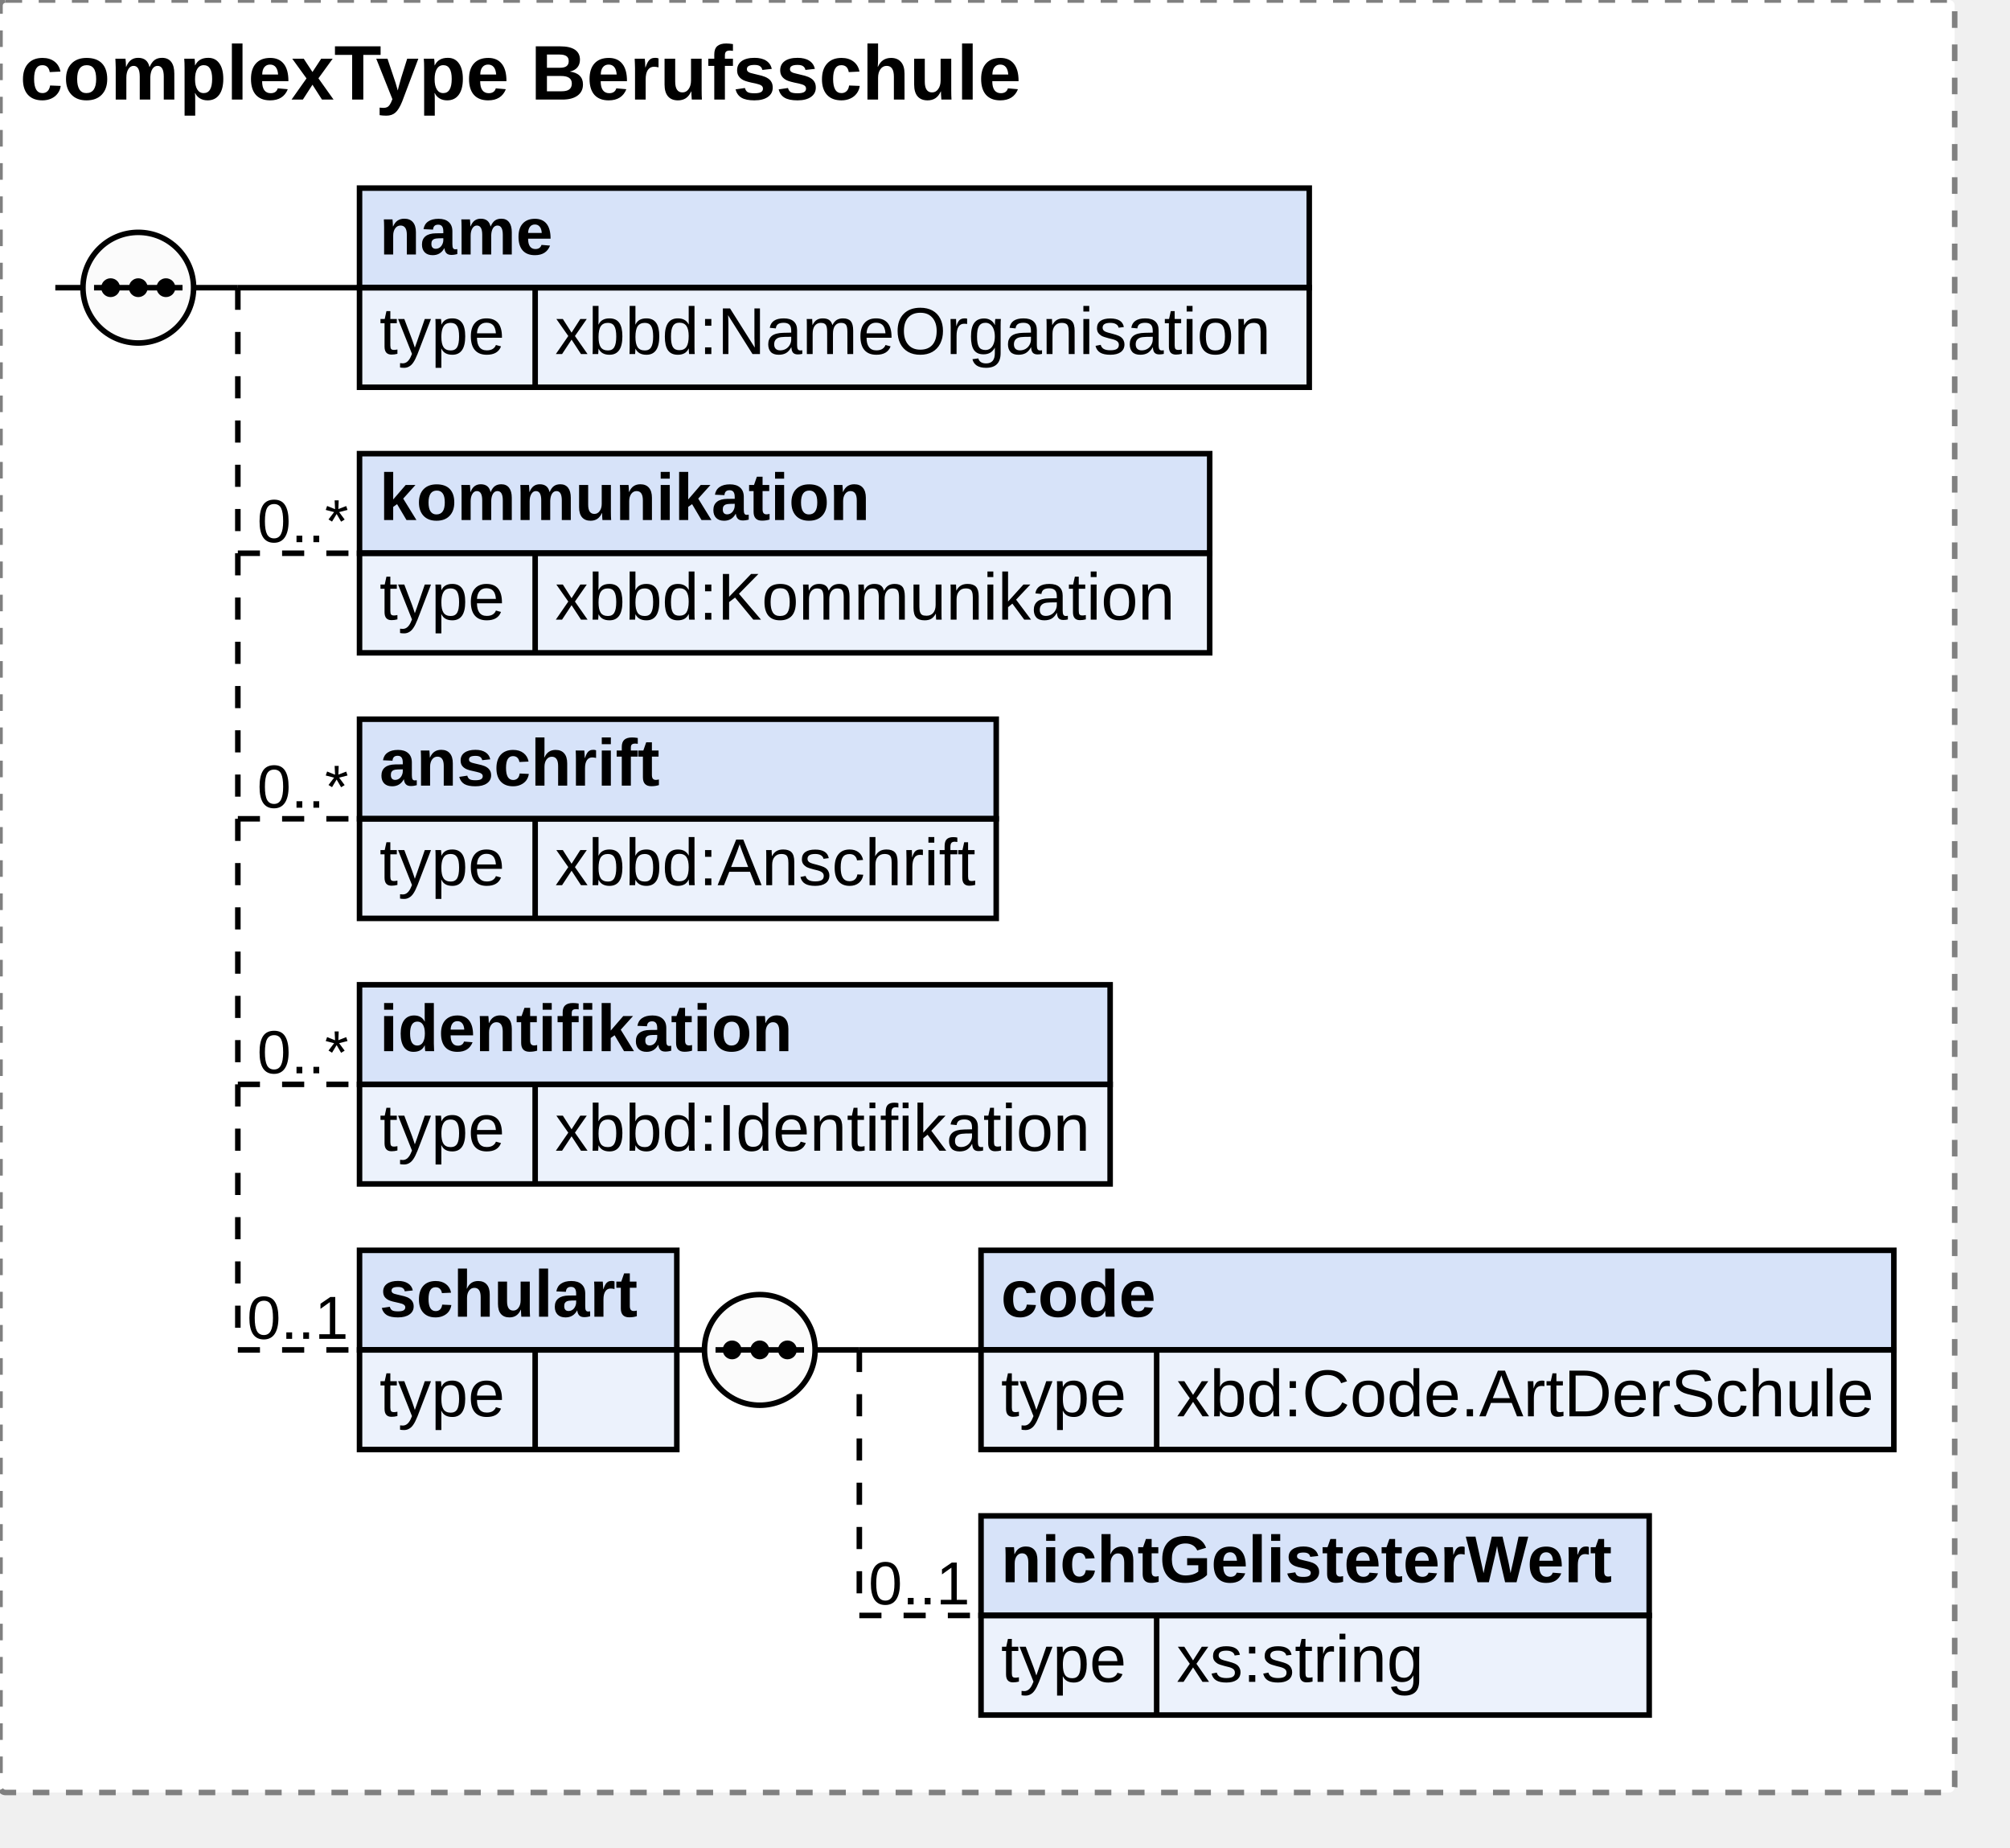
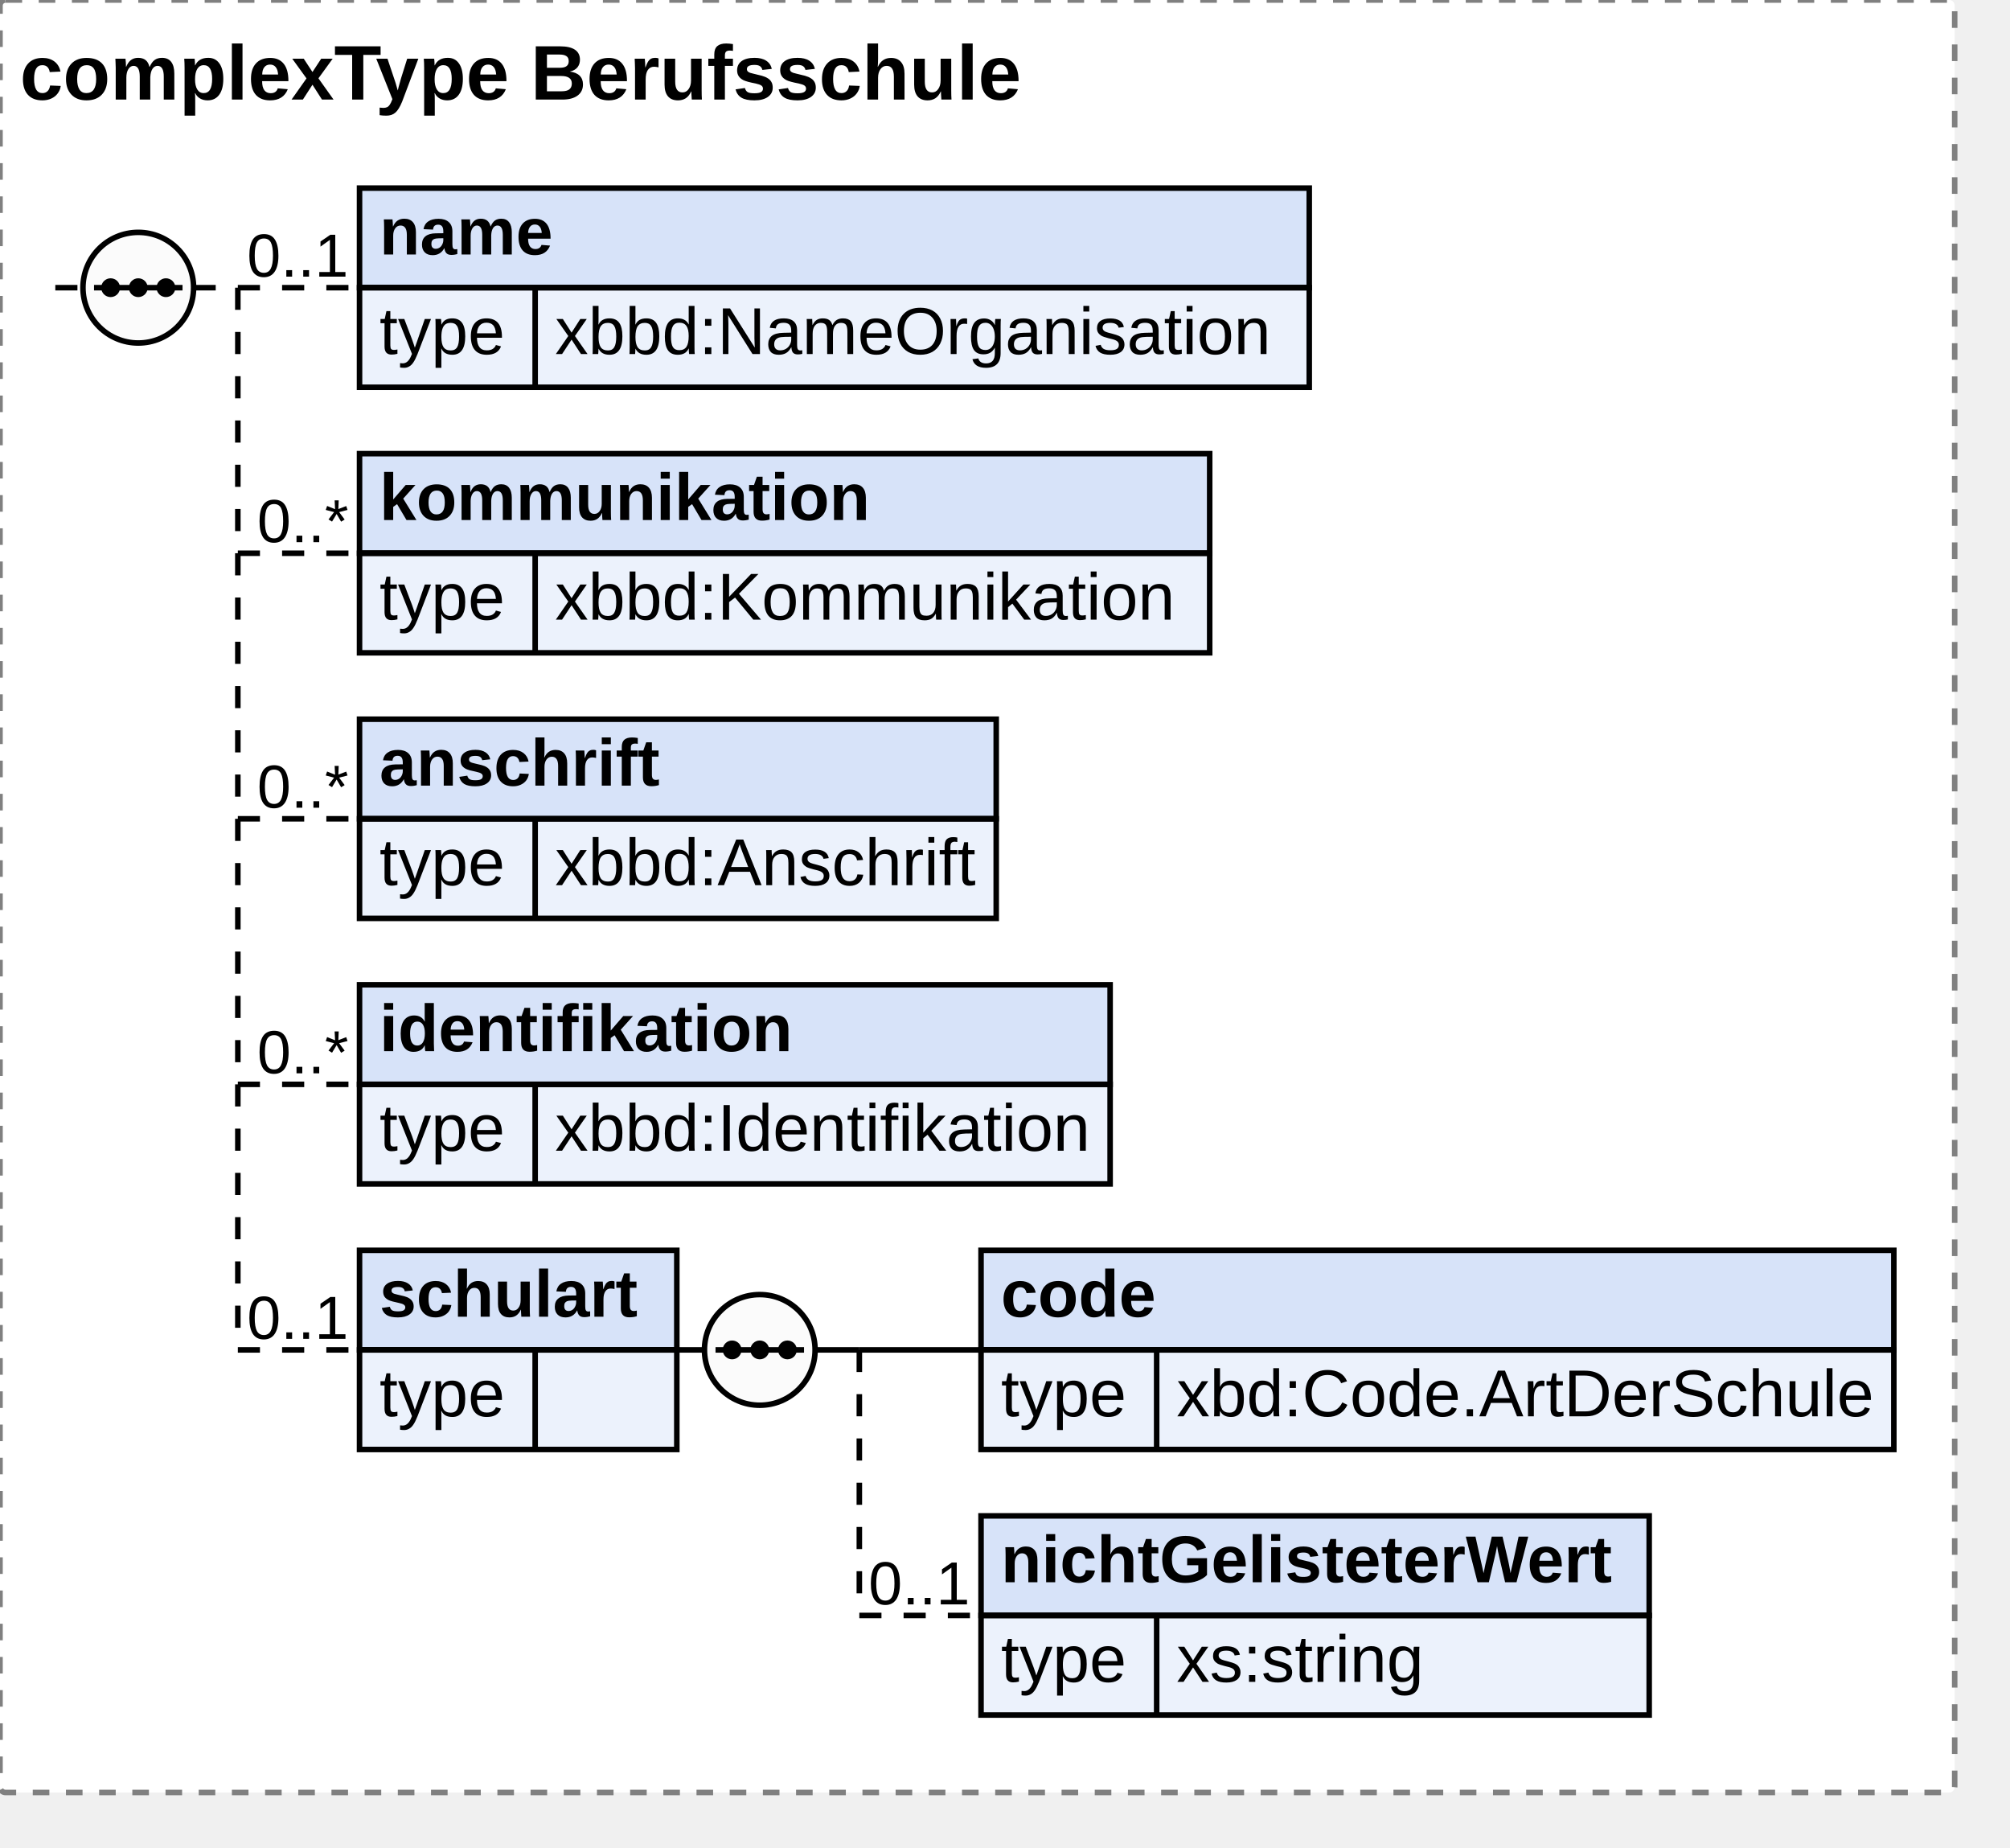
<svg xmlns="http://www.w3.org/2000/svg" width="363.394" height="334">
  <defs>
    <style type="text/css">
                        text {
                            font-family: 'Arial';
                            fill: black;
                        }
                        text.at {
                            font-family: 'Arial';
                            fill: rgb(242, 152, 0);
                        }
                        line {
                            stroke: black;
                        }
                        line.type-structure {
                            stroke: black;
                        }
                        line.type-structure-optional {
                            stroke: black;
                            stroke-dasharray: 4, 4;
                        }
                        rect.attribute-upper {
                            stroke: black;
                            fill: rgb(255, 239, 211);
                        }
                        rect.element-upper {
                            stroke: black;
                            fill: rgb(215, 227, 249);
                        }
                        rect.element-lower {
                            stroke: black;
                            fill: rgb(236, 242, 252);
                        }
                        a text {
                            fill: black;
                        } 
                    </style>
  </defs>
  <rect width="353.394" height="324" stroke-dasharray="3,3" rx="1" ry="1" style="stroke: grey;fill: white;" />
  <text font-size="14" x="3.6" y="18" font-weight="bold">complexType Berufsschule</text>
  <g transform="translate(10,34)">
    <g transform="translate(55,0)">
      <rect width="171.703" height="18" class="element-upper" />
      <rect width="171.703" height="18" y="18" class="element-lower" />
      <text font-size="12" x="3.6" y="12" font-weight="bold">name</text>
      <line x1="0" y1="18" x2="171.703" y2="18" />
      <text font-size="12" fill="grey" x="3.6" y="30">type</text>
      <line x1="31.753" y1="18" x2="31.753" y2="36" />
      <text font-size="12" x="35.353" y="30">xbbd:NameOrganisation</text>
      <g transform="translate(171.7031,0)" />
    </g>
-     <line x1="33" y1="18" x2="55" y2="18" class="type-structure-required" />
-     <text font-size="11" fill="black" x="53" y="16" text-anchor="end" />
-     <line x1="33" y1="18" x2="33" y2="18" class="type-structure-required" />
+     <line x1="33" y1="18" x2="55" y2="18" class="type-structure-optional" />
+     <text font-size="11" fill="black" x="53" y="16" text-anchor="end">0..1</text>
+     <line x1="33" y1="18" x2="33" y2="18" class="type-structure-optional" />
    <g transform="translate(55,48)">
      <rect width="153.703" height="18" class="element-upper" />
      <rect width="153.703" height="18" y="18" class="element-lower" />
      <text font-size="12" x="3.6" y="12" font-weight="bold">kommunikation</text>
      <line x1="0" y1="18" x2="153.703" y2="18" />
      <text font-size="12" fill="grey" x="3.6" y="30">type</text>
      <line x1="31.753" y1="18" x2="31.753" y2="36" />
      <text font-size="12" x="35.353" y="30">xbbd:Kommunikation</text>
      <g transform="translate(153.7031,0)" />
    </g>
    <line x1="33" y1="66" x2="55" y2="66" class="type-structure-optional" />
    <text font-size="11" fill="black" x="53" y="64" text-anchor="end">0..*</text>
    <line x1="33" y1="18" x2="33" y2="66" class="type-structure-optional" />
    <g transform="translate(55,96)">
      <rect width="115.109" height="18" class="element-upper" />
      <rect width="115.109" height="18" y="18" class="element-lower" />
      <text font-size="12" x="3.6" y="12" font-weight="bold">anschrift</text>
      <line x1="0" y1="18" x2="115.109" y2="18" />
      <text font-size="12" fill="grey" x="3.6" y="30">type</text>
      <line x1="31.753" y1="18" x2="31.753" y2="36" />
      <text font-size="12" x="35.353" y="30">xbbd:Anschrift</text>
      <g transform="translate(115.1094,0)" />
    </g>
    <line x1="33" y1="114" x2="55" y2="114" class="type-structure-optional" />
    <text font-size="11" fill="black" x="53" y="112" text-anchor="end">0..*</text>
    <line x1="33" y1="66" x2="33" y2="114" class="type-structure-optional" />
    <g transform="translate(55,144)">
      <rect width="135.703" height="18" class="element-upper" />
      <rect width="135.703" height="18" y="18" class="element-lower" />
      <text font-size="12" x="3.6" y="12" font-weight="bold">identifikation</text>
      <line x1="0" y1="18" x2="135.703" y2="18" />
      <text font-size="12" fill="grey" x="3.6" y="30">type</text>
      <line x1="31.753" y1="18" x2="31.753" y2="36" />
      <text font-size="12" x="35.353" y="30">xbbd:Identifikation</text>
      <g transform="translate(135.7031,0)" />
    </g>
    <line x1="33" y1="162" x2="55" y2="162" class="type-structure-optional" />
    <text font-size="11" fill="black" x="53" y="160" text-anchor="end">0..*</text>
    <line x1="33" y1="114" x2="33" y2="162" class="type-structure-optional" />
    <g transform="translate(55,192)">
      <rect width="57.363" height="18" class="element-upper" />
      <rect width="57.363" height="18" y="18" class="element-lower" />
      <text font-size="12" x="3.6" y="12" font-weight="bold">schulart</text>
      <line x1="0" y1="18" x2="57.363" y2="18" />
      <text font-size="12" fill="grey" x="3.6" y="30">type</text>
      <line x1="31.753" y1="18" x2="31.753" y2="36" />
      <g transform="translate(57.3625,0)">
        <g transform="translate(55,0)">
          <rect width="165.031" height="18" class="element-upper" />
          <rect width="165.031" height="18" y="18" class="element-lower" />
          <text font-size="12" x="3.6" y="12" font-weight="bold">code</text>
          <line x1="0" y1="18" x2="165.031" y2="18" />
          <text font-size="12" fill="grey" x="3.6" y="30">type</text>
          <line x1="31.753" y1="18" x2="31.753" y2="36" />
          <text font-size="12" x="35.353" y="30">xbd:Code.ArtDerSchule</text>
          <g transform="translate(165.0312,0)" />
        </g>
        <line x1="33" y1="18" x2="55" y2="18" class="type-structure-required" />
        <text font-size="11" fill="black" x="53" y="16" text-anchor="end" />
        <line x1="33" y1="18" x2="33" y2="18" class="type-structure-required" />
        <g transform="translate(55,48)">
          <rect width="120.8" height="18" class="element-upper" />
          <rect width="120.8" height="18" y="18" class="element-lower" />
          <text font-size="12" x="3.6" y="12" font-weight="bold">nichtGelisteterWert</text>
          <line x1="0" y1="18" x2="120.8" y2="18" />
          <text font-size="12" fill="grey" x="3.6" y="30">type</text>
          <line x1="31.753" y1="18" x2="31.753" y2="36" />
          <text font-size="12" x="35.353" y="30">xs:string</text>
          <g transform="translate(120.8,0)" />
        </g>
        <line x1="33" y1="66" x2="55" y2="66" class="type-structure-optional" />
        <text font-size="11" fill="black" x="53" y="64" text-anchor="end">0..1</text>
        <line x1="33" y1="18" x2="33" y2="66" class="type-structure-optional" />
        <circle cx="15" cy="18" r="10" stroke="black" fill="rgb(251, 251, 251)" />
        <line x1="0" y1="18" x2="5" y2="18" class="type-structure-required" />
        <line x1="25" y1="18" x2="33" y2="18" class="type-structure-required" />
        <circle cx="10" cy="18" r="1.2" stroke="black" fill="black" />
        <circle cx="15" cy="18" r="1.2" stroke="black" fill="black" />
        <circle cx="20" cy="18" r="1.2" stroke="black" fill="black" />
        <line x1="7" y1="18" x2="23" y2="18" />
      </g>
    </g>
    <line x1="33" y1="210" x2="55" y2="210" class="type-structure-optional" />
    <text font-size="11" fill="black" x="53" y="208" text-anchor="end">0..1</text>
    <line x1="33" y1="162" x2="33" y2="210" class="type-structure-optional" />
    <circle cx="15" cy="18" r="10" stroke="black" fill="rgb(251, 251, 251)" />
-     <line x1="0" y1="18" x2="5" y2="18" class="type-structure-required" />
-     <line x1="25" y1="18" x2="33" y2="18" class="type-structure-required" />
+     <line x1="0" y1="18" x2="5" y2="18" class="type-structure-optional" />
+     <line x1="25" y1="18" x2="33" y2="18" class="type-structure-optional" />
    <circle cx="10" cy="18" r="1.2" stroke="black" fill="black" />
    <circle cx="15" cy="18" r="1.2" stroke="black" fill="black" />
    <circle cx="20" cy="18" r="1.2" stroke="black" fill="black" />
    <line x1="7" y1="18" x2="23" y2="18" />
  </g>
</svg>
